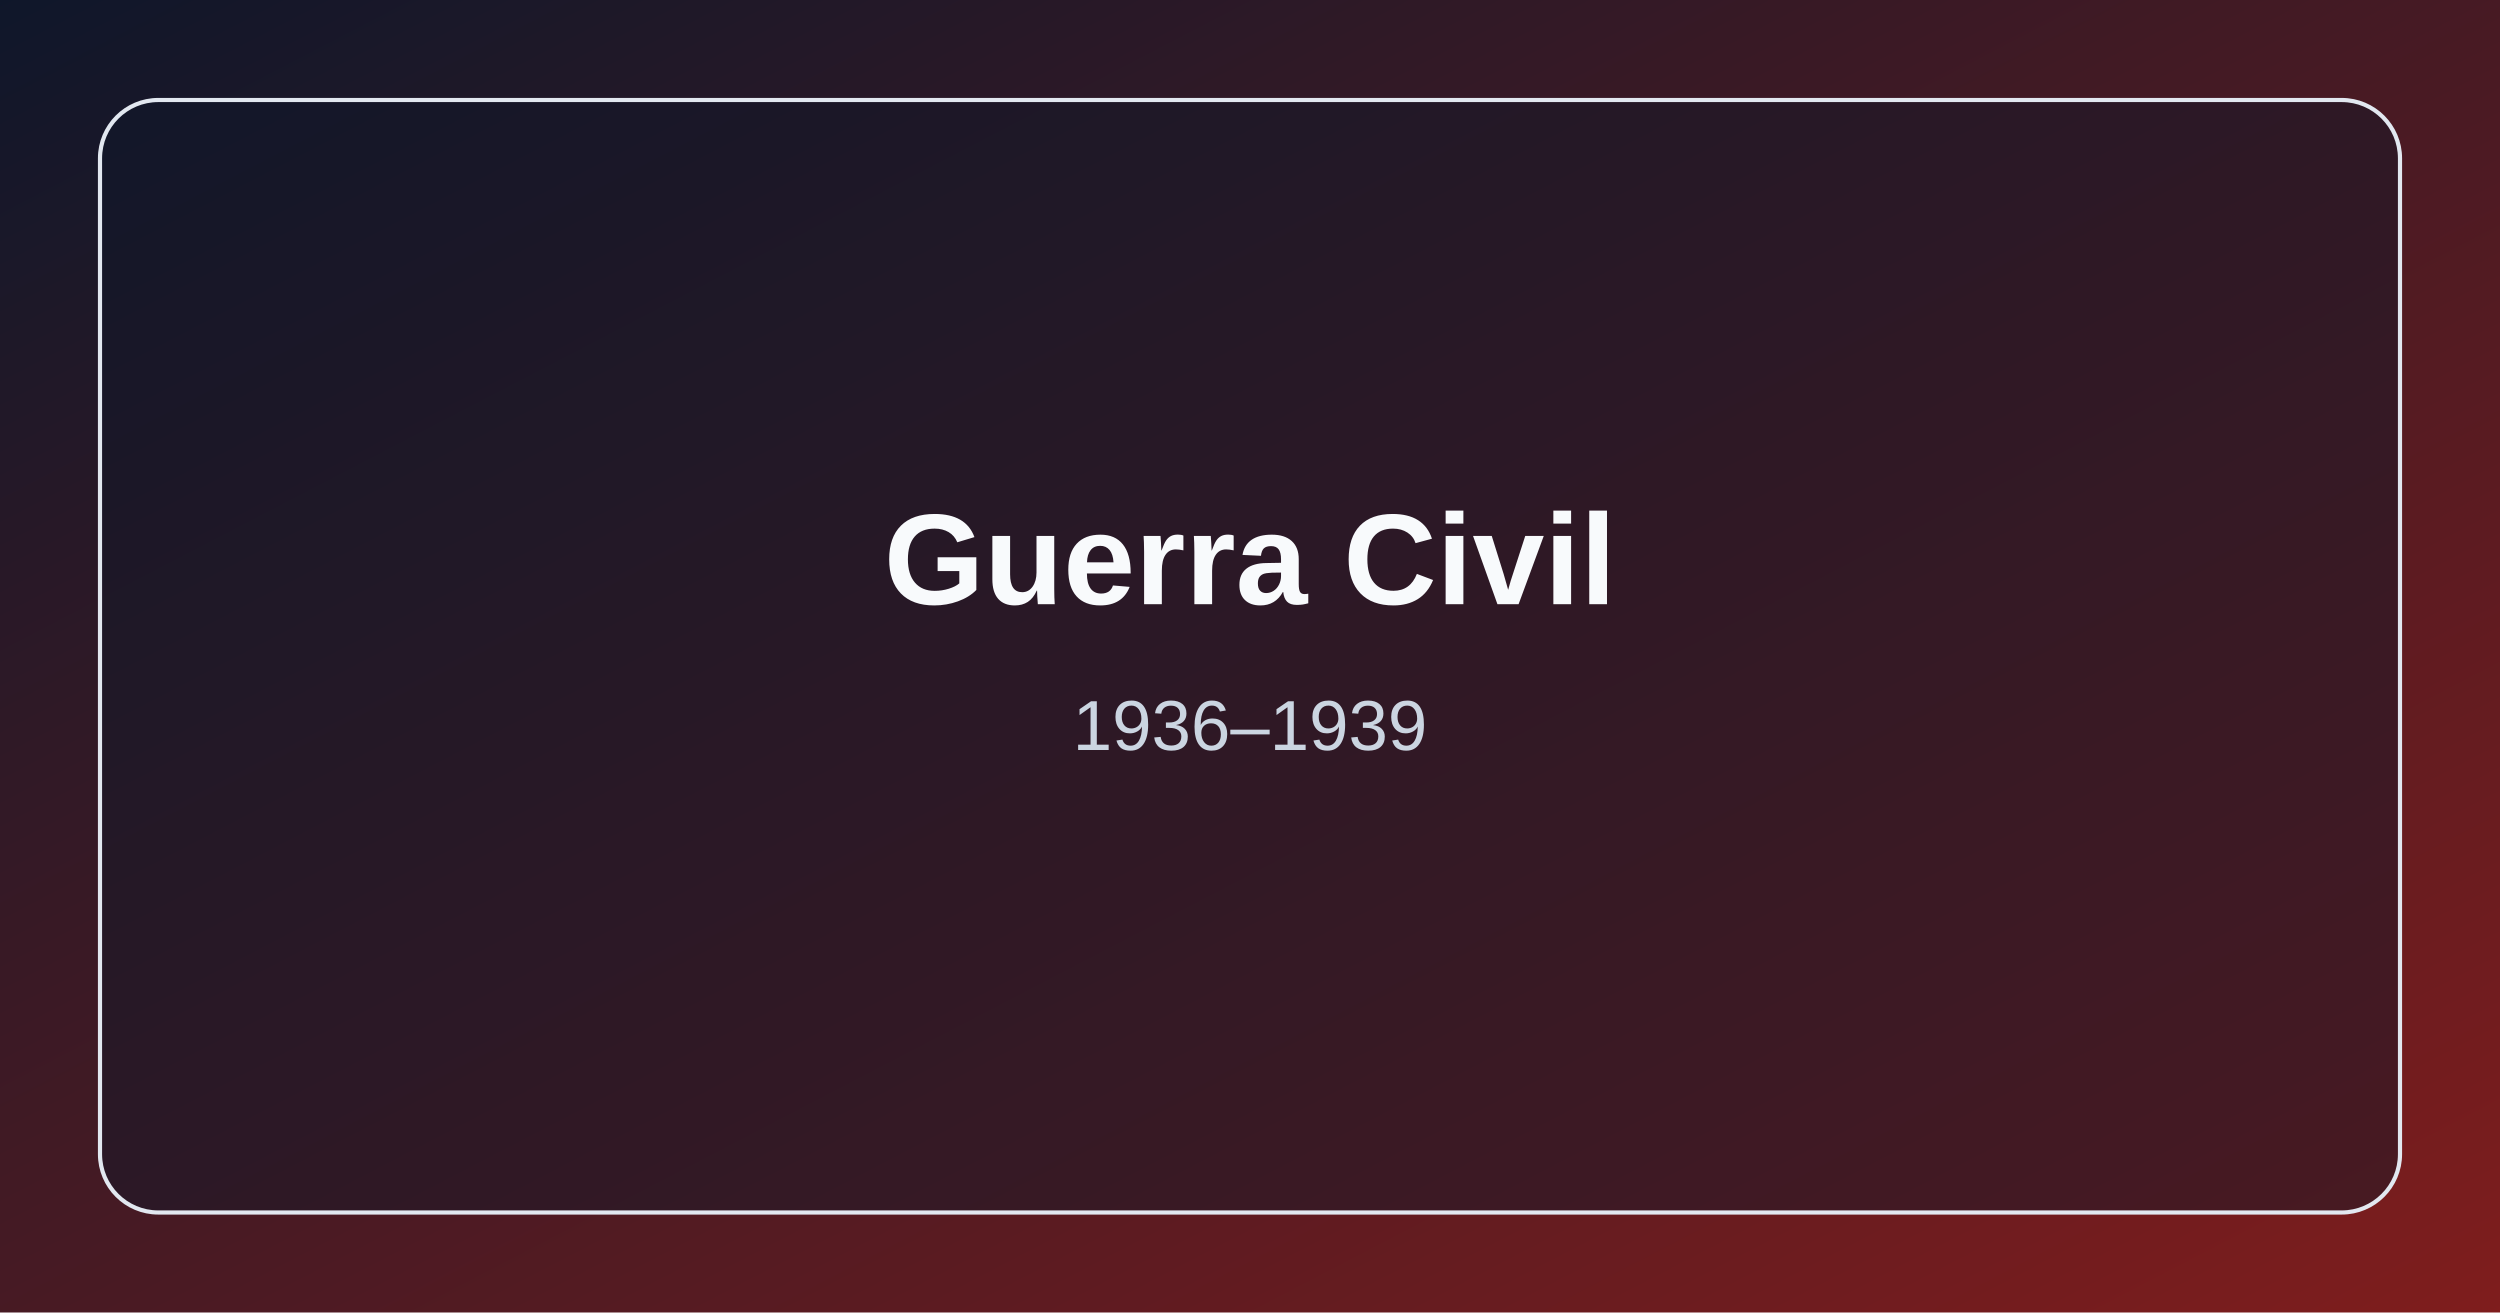
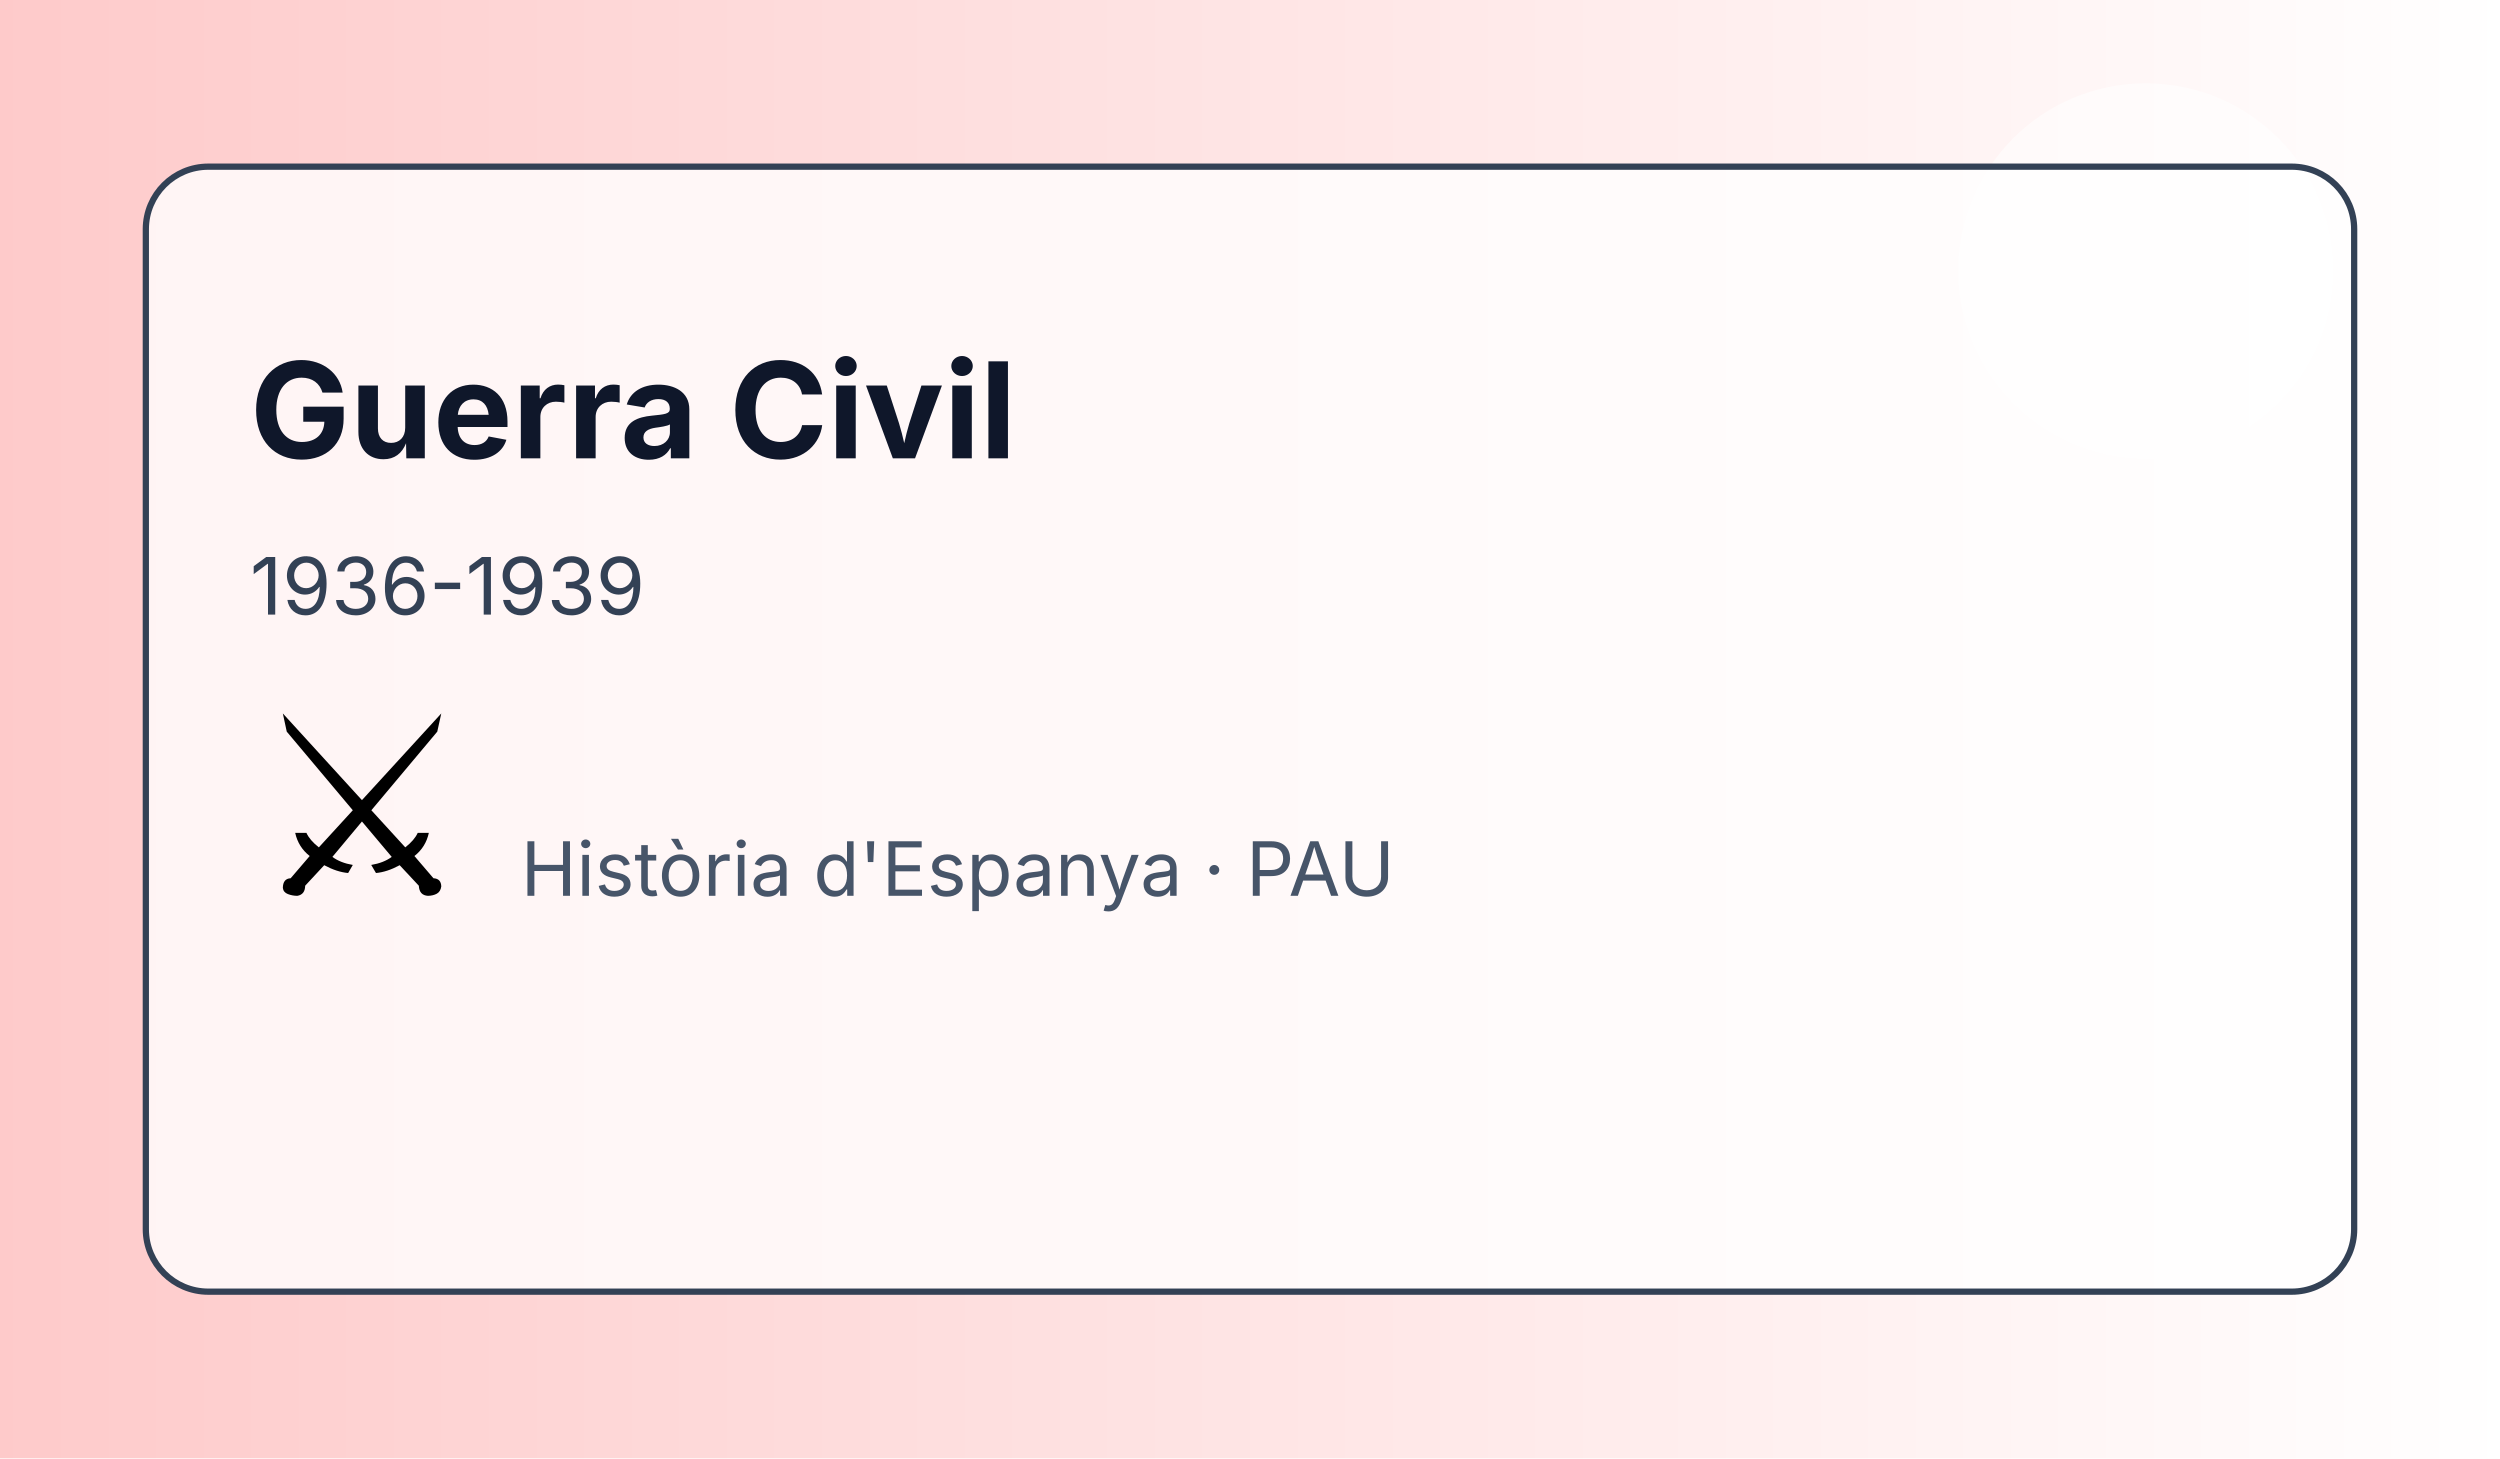
- <svg xmlns="http://www.w3.org/2000/svg" viewBox="0 0 1200 630">
+ <svg xmlns="http://www.w3.org/2000/svg" viewBox="0 0 1200 700" role="img" aria-label="Guerra Civil">
  <defs>
-     <linearGradient id="g" x1="0" y1="0" x2="1" y2="1">
-       <stop offset="0%" stop-color="#0f172a" />
-       <stop offset="100%" stop-color="#7f1d1d" />
+     <linearGradient id="g" x1="0" x2="1">
+       <stop offset="0" stop-color="#fecaca" />
+       <stop offset="1" stop-color="#ffffff" />
    </linearGradient>
  </defs>
-   <rect width="1200" height="630" fill="url(#g)" />
-   <rect x="48" y="48" width="1104" height="534" rx="28" fill="rgba(15,23,42,0.45)" stroke="#e2e8f0" stroke-width="2" />
-   <text x="600" y="290" text-anchor="middle" fill="#f8fafc" font-size="62" font-family="Arial" font-weight="700">Guerra Civil</text>
-   <text x="600" y="360" text-anchor="middle" fill="#cbd5e1" font-size="34" font-family="Arial">1936–1939</text>
+   <rect width="1200" height="700" fill="url(#g)" />
+   <circle cx="1030" cy="130" r="90" fill="#ffffff88" />
+   <rect x="70" y="80" width="1060" height="540" rx="30" fill="#ffffffc9" stroke="#334155" stroke-width="3" />
+   <text x="120" y="220" font-size="64" font-family="Inter,Arial" fill="#0f172a" font-weight="700">Guerra Civil</text>
+   <text x="120" y="295" font-size="38" font-family="Inter,Arial" fill="#334155">1936-1939</text>
+   <text x="120" y="430" font-size="120">⚔️</text>
+   <text x="250" y="430" font-size="36" font-family="Inter,Arial" fill="#475569">Història d'Espanya · PAU</text>
</svg>
